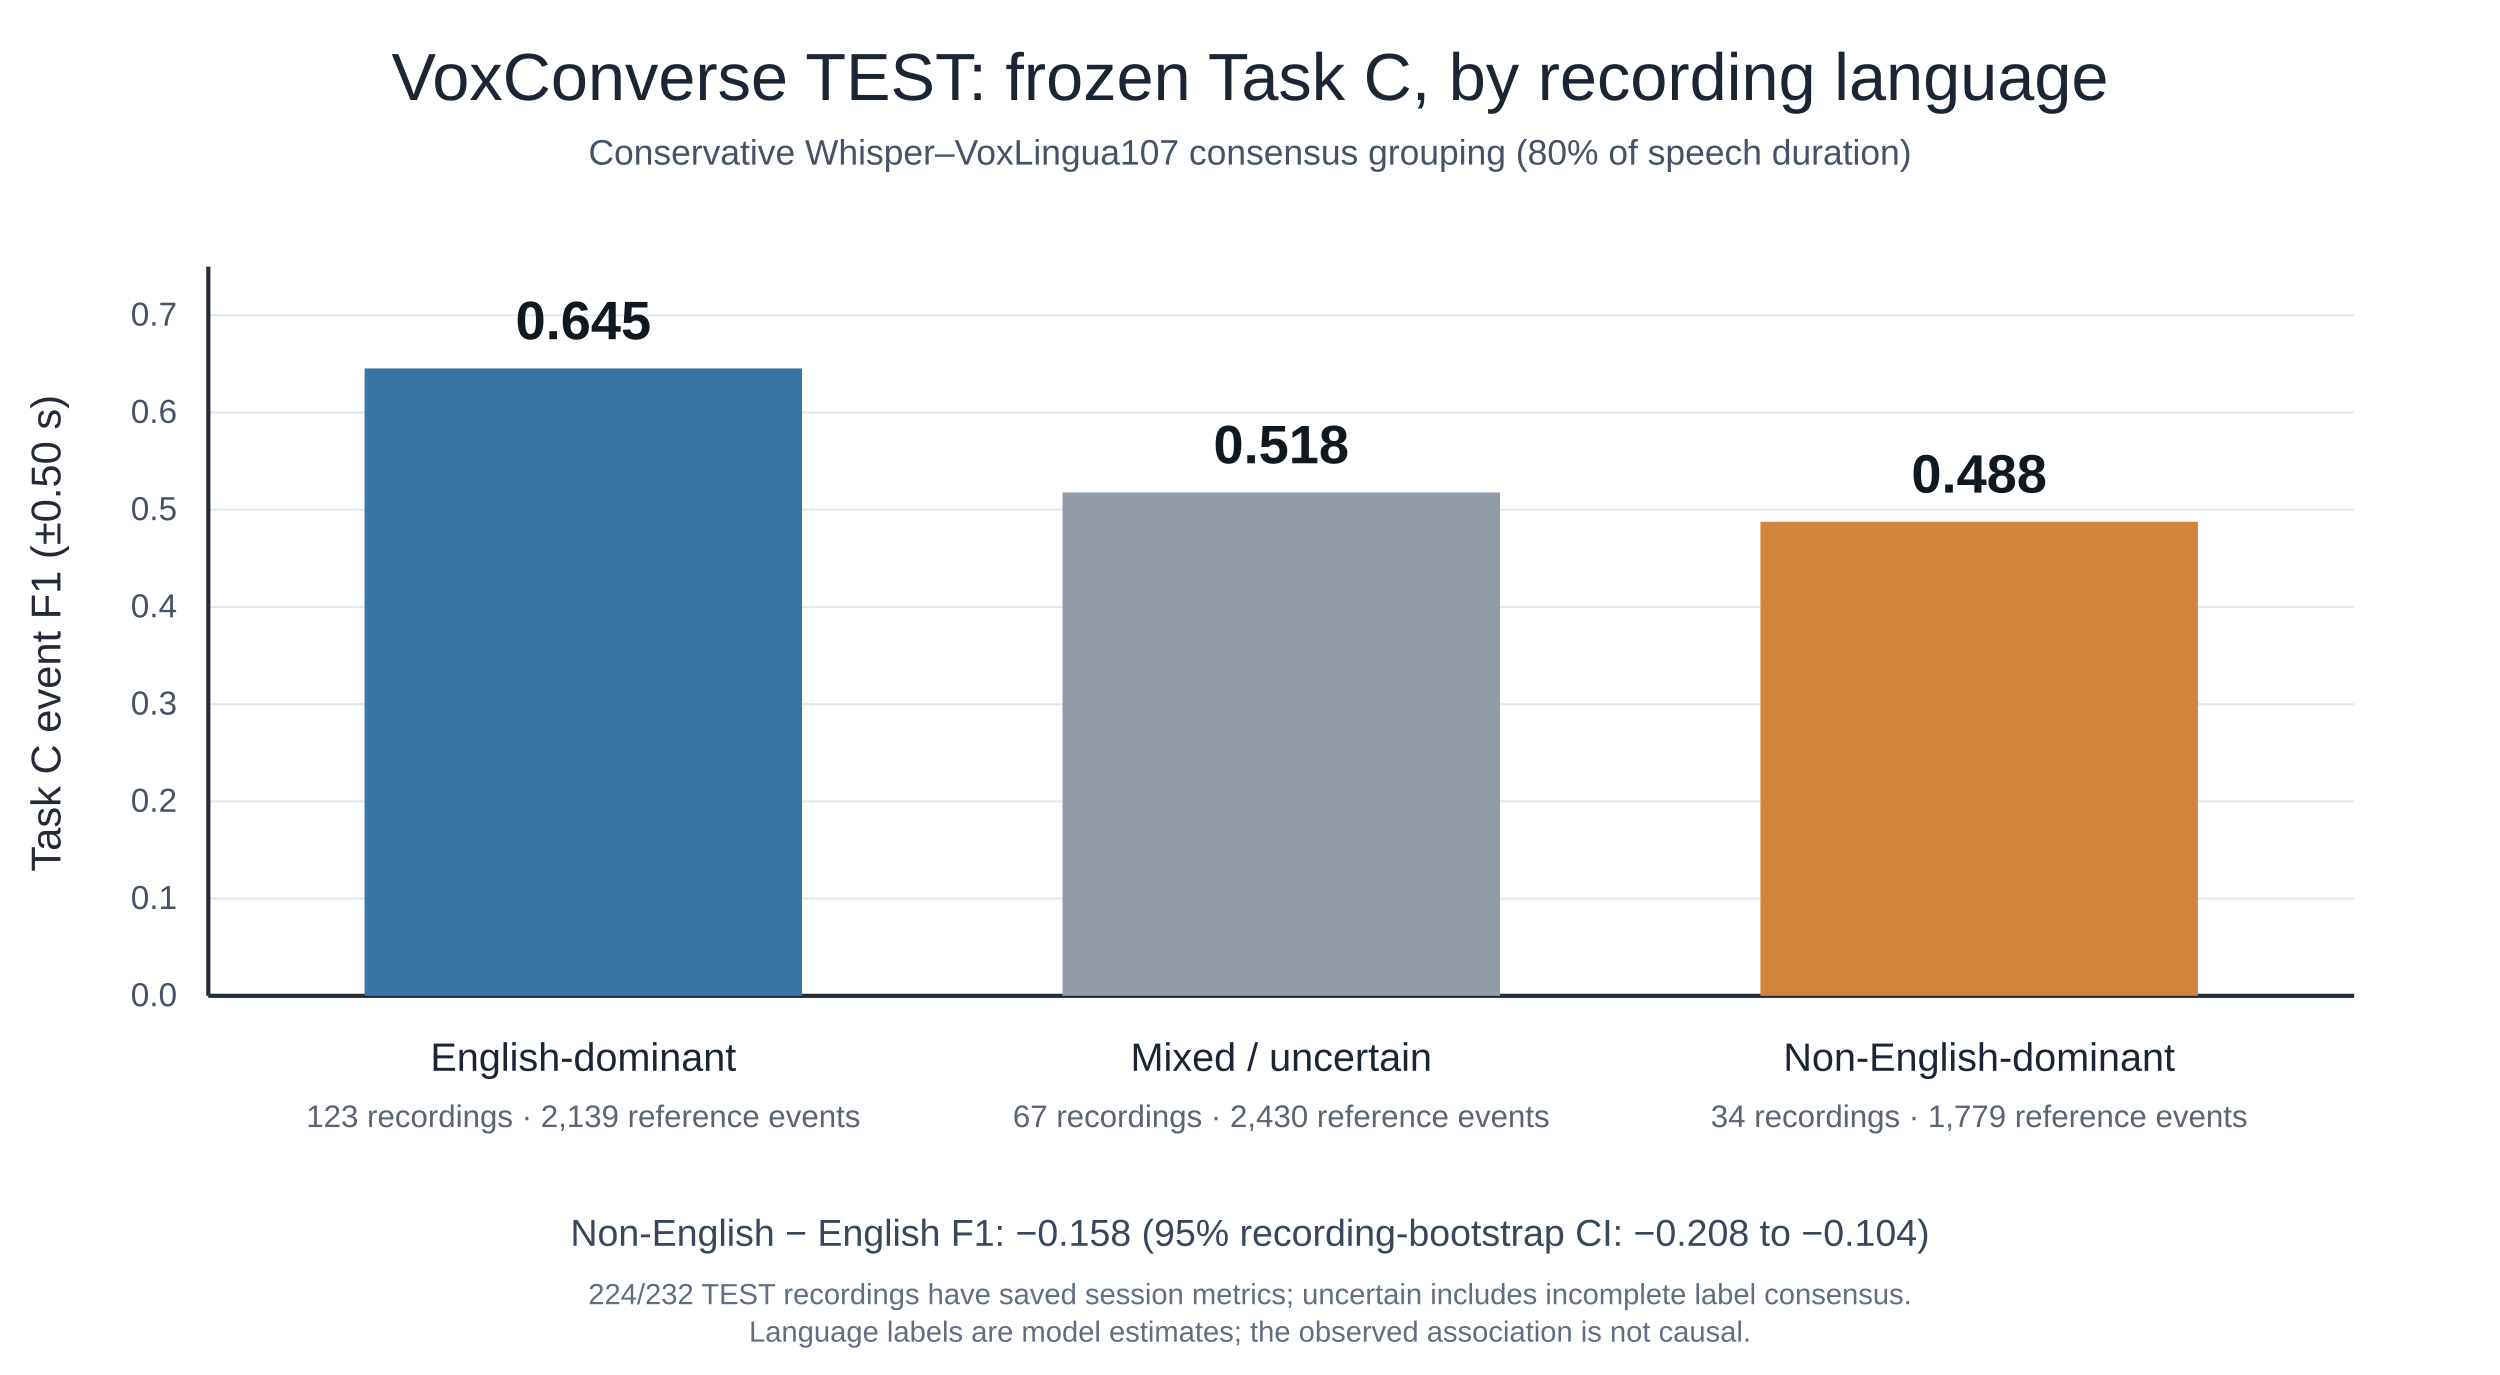
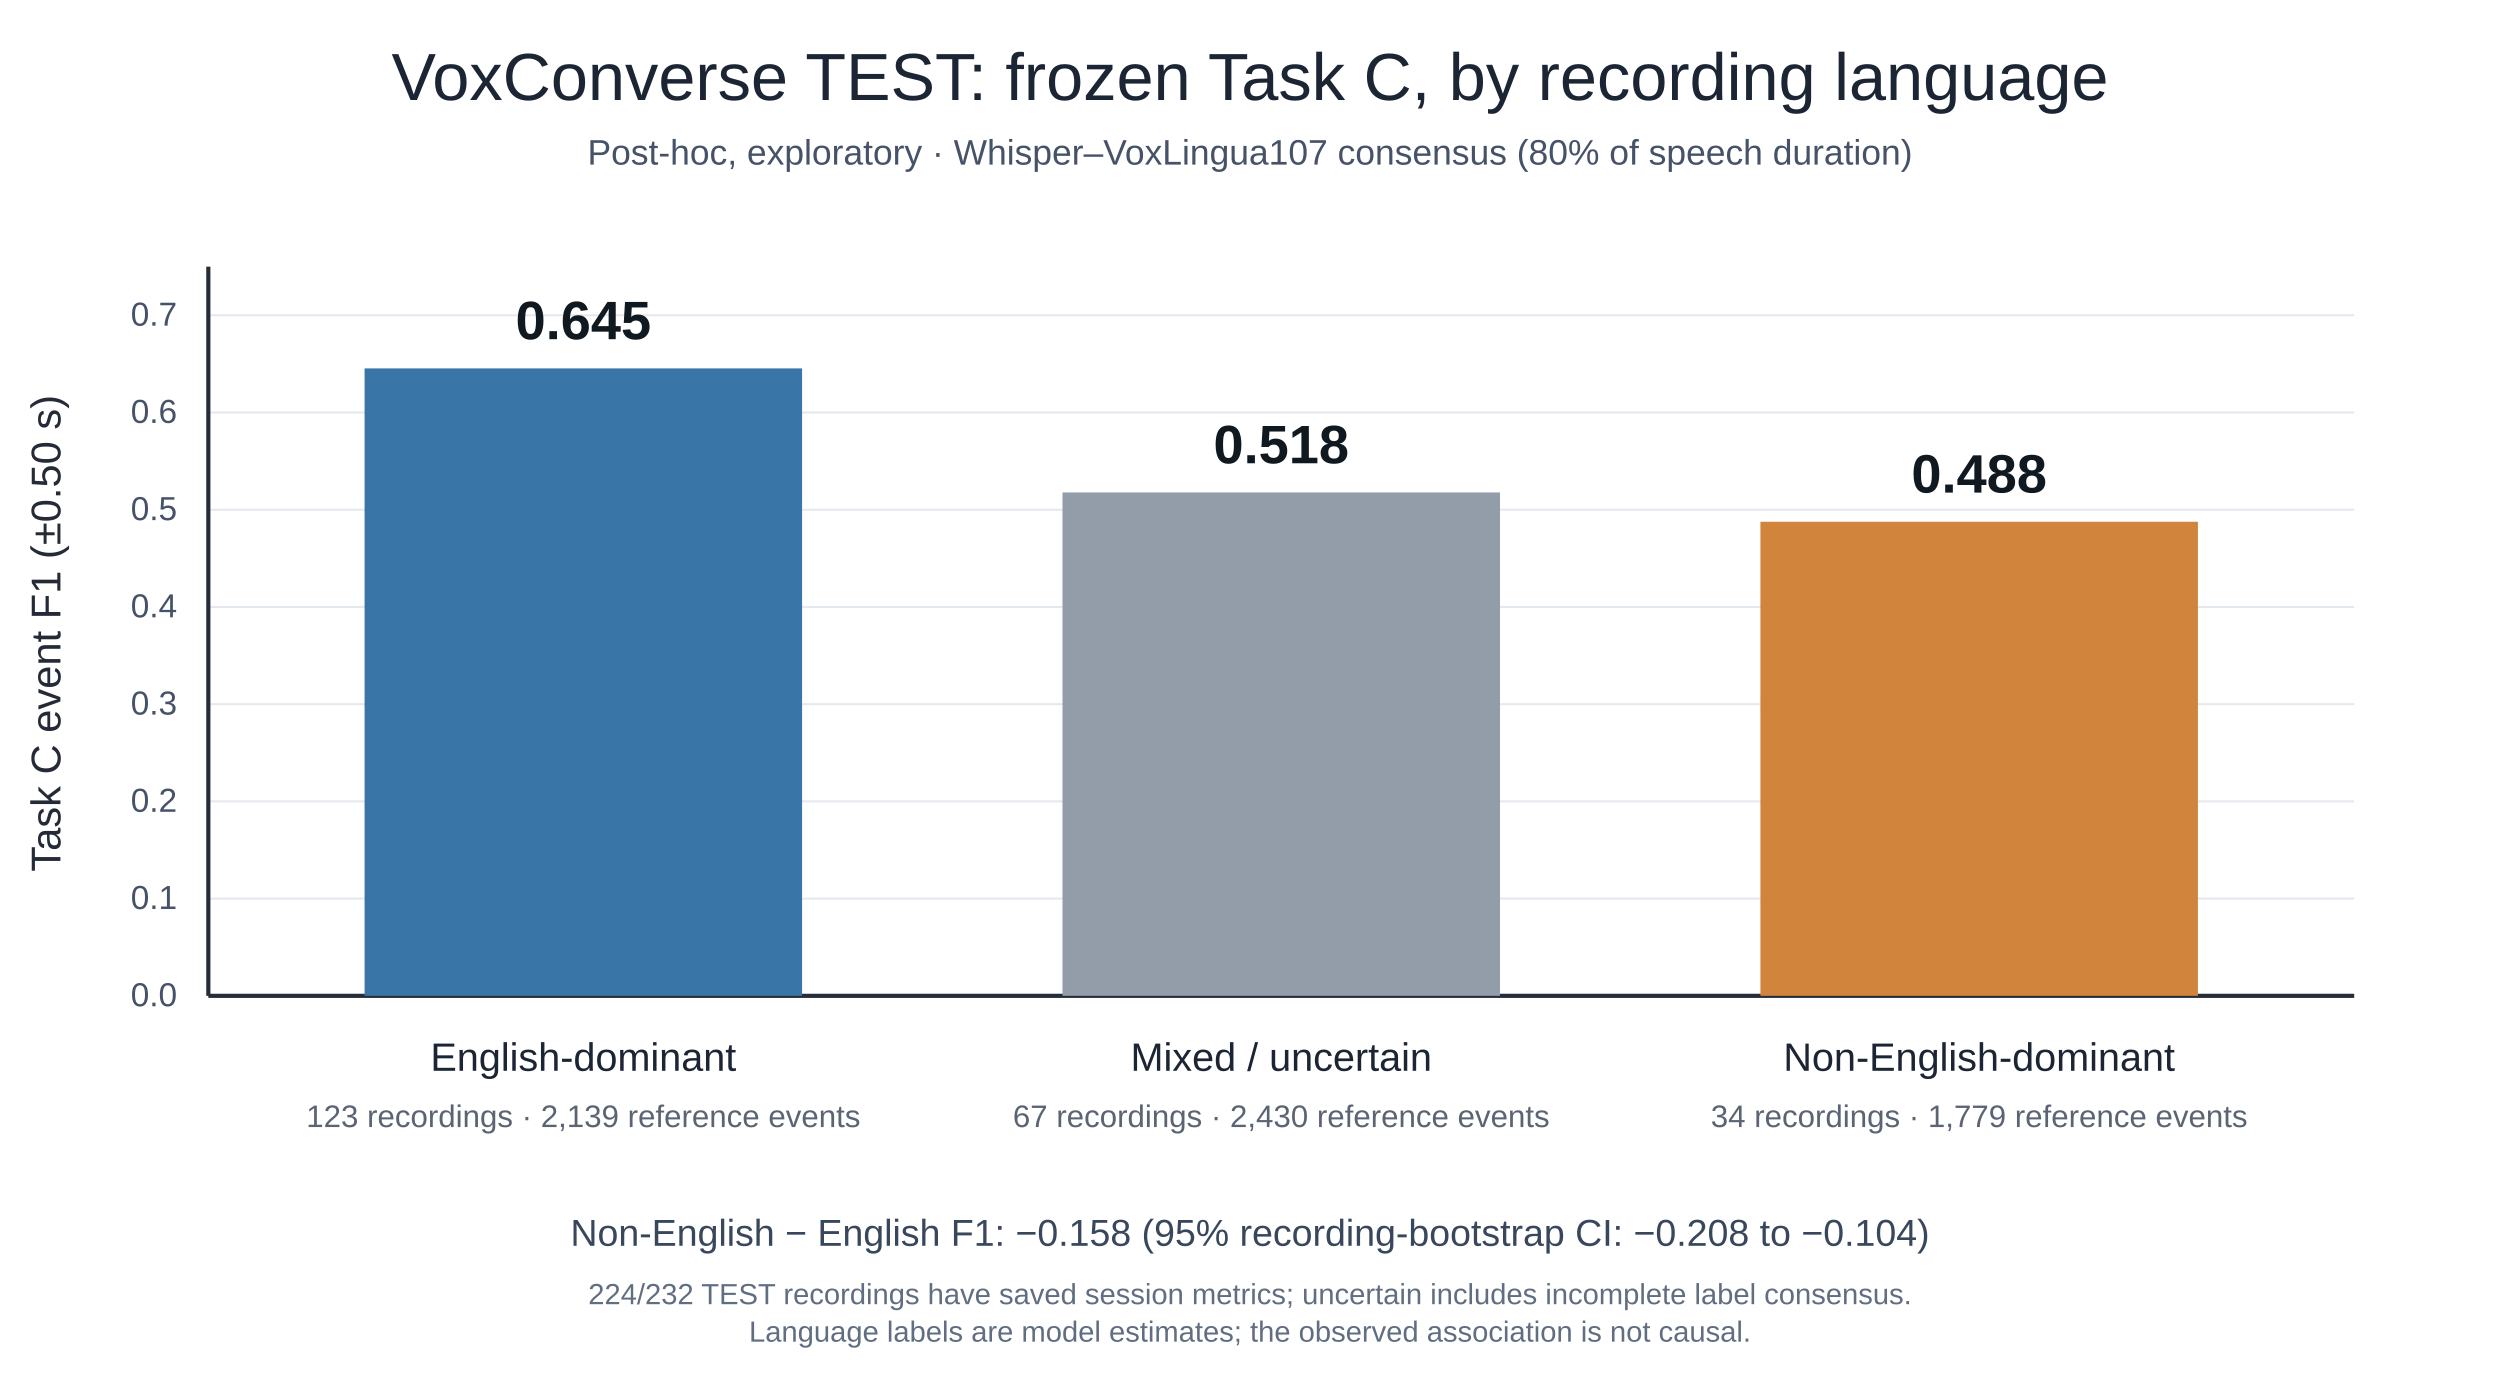
<svg xmlns="http://www.w3.org/2000/svg" width="1200" height="660" viewBox="0 0 1200 660" role="img" aria-labelledby="title desc">
  <rect x="0" y="0" width="1200" height="660" fill="#ffffff" />
  <text x="600" y="48" text-anchor="middle" font-family="Arial,Helvetica,sans-serif" font-size="32" font-weight="400" fill="#1c2534">VoxConverse TEST: frozen Task C, by recording language</text>
-   <text x="600" y="79" text-anchor="middle" font-family="Arial,Helvetica,sans-serif" font-size="17" font-weight="400" fill="#465268">Conservative Whisper–VoxLingua107 consensus grouping (80% of speech duration)</text>
+   <text x="600" y="79" text-anchor="middle" font-family="Arial,Helvetica,sans-serif" font-size="17" font-weight="400" fill="#465268">Post-hoc, exploratory · Whisper–VoxLingua107 consensus (80% of speech duration)</text>
  <line x1="100" y1="478" x2="1130" y2="478" stroke="#e3e9ee" stroke-width="1" />
  <text x="85" y="483" text-anchor="end" font-family="Arial,Helvetica,sans-serif" font-size="16" font-weight="400" fill="#465268">0.0</text>
  <line x1="100" y1="431.333" x2="1130" y2="431.333" stroke="#e3e9ee" stroke-width="1" />
  <text x="85" y="436.333" text-anchor="end" font-family="Arial,Helvetica,sans-serif" font-size="16" font-weight="400" fill="#465268">0.1</text>
  <line x1="100" y1="384.667" x2="1130" y2="384.667" stroke="#e3e9ee" stroke-width="1" />
  <text x="85" y="389.667" text-anchor="end" font-family="Arial,Helvetica,sans-serif" font-size="16" font-weight="400" fill="#465268">0.2</text>
  <line x1="100" y1="338" x2="1130" y2="338" stroke="#e3e9ee" stroke-width="1" />
  <text x="85" y="343" text-anchor="end" font-family="Arial,Helvetica,sans-serif" font-size="16" font-weight="400" fill="#465268">0.3</text>
  <line x1="100" y1="291.333" x2="1130" y2="291.333" stroke="#e3e9ee" stroke-width="1" />
  <text x="85" y="296.333" text-anchor="end" font-family="Arial,Helvetica,sans-serif" font-size="16" font-weight="400" fill="#465268">0.4</text>
  <line x1="100" y1="244.667" x2="1130" y2="244.667" stroke="#e3e9ee" stroke-width="1" />
  <text x="85" y="249.667" text-anchor="end" font-family="Arial,Helvetica,sans-serif" font-size="16" font-weight="400" fill="#465268">0.5</text>
  <line x1="100" y1="198" x2="1130" y2="198" stroke="#e3e9ee" stroke-width="1" />
  <text x="85" y="203" text-anchor="end" font-family="Arial,Helvetica,sans-serif" font-size="16" font-weight="400" fill="#465268">0.6</text>
  <line x1="100" y1="151.333" x2="1130" y2="151.333" stroke="#e3e9ee" stroke-width="1" />
  <text x="85" y="156.333" text-anchor="end" font-family="Arial,Helvetica,sans-serif" font-size="16" font-weight="400" fill="#465268">0.7</text>
  <line x1="100" y1="128" x2="100" y2="478" stroke="#252d39" stroke-width="2" />
  <line x1="100" y1="478" x2="1130" y2="478" stroke="#252d39" stroke-width="2" />
  <text x="29" y="304" font-family="Arial,Helvetica,sans-serif" font-size="20" text-anchor="middle" transform="rotate(-90 29 304)" fill="#242b37">Task C event F1 (±0.50 s)</text>
  <rect x="175" y="176.829" width="210" height="301.171" fill="#3975a7" />
  <text x="280" y="162.829" text-anchor="middle" font-family="Arial,Helvetica,sans-serif" font-size="26" font-weight="700" fill="#101820">0.645</text>
  <text x="280" y="514" text-anchor="middle" font-family="Arial,Helvetica,sans-serif" font-size="19" font-weight="400" fill="#1c2534">English-dominant</text>
  <text x="280" y="541" text-anchor="middle" font-family="Arial,Helvetica,sans-serif" font-size="15" font-weight="400" fill="#5b6472">123 recordings · 2,139 reference events</text>
  <rect x="510" y="236.372" width="210" height="241.628" fill="#939da9" />
  <text x="615" y="222.372" text-anchor="middle" font-family="Arial,Helvetica,sans-serif" font-size="26" font-weight="700" fill="#101820">0.518</text>
  <text x="615" y="514" text-anchor="middle" font-family="Arial,Helvetica,sans-serif" font-size="19" font-weight="400" fill="#1c2534">Mixed / uncertain</text>
  <text x="615" y="541" text-anchor="middle" font-family="Arial,Helvetica,sans-serif" font-size="15" font-weight="400" fill="#5b6472">67 recordings · 2,430 reference events</text>
  <rect x="845" y="250.434" width="210" height="227.566" fill="#d0843c" />
  <text x="950" y="236.434" text-anchor="middle" font-family="Arial,Helvetica,sans-serif" font-size="26" font-weight="700" fill="#101820">0.488</text>
  <text x="950" y="514" text-anchor="middle" font-family="Arial,Helvetica,sans-serif" font-size="19" font-weight="400" fill="#1c2534">Non-English-dominant</text>
  <text x="950" y="541" text-anchor="middle" font-family="Arial,Helvetica,sans-serif" font-size="15" font-weight="400" fill="#5b6472">34 recordings · 1,779 reference events</text>
  <text x="600" y="598" text-anchor="middle" font-family="Arial,Helvetica,sans-serif" font-size="18" font-weight="400" fill="#39475d">Non-English − English F1: −0.158 (95% recording-bootstrap CI: −0.208 to −0.104)</text>
  <text x="600" y="626" text-anchor="middle" font-family="Arial,Helvetica,sans-serif" font-size="14" font-weight="400" fill="#616e81">224/232 TEST recordings have saved session metrics; uncertain includes incomplete label consensus.</text>
  <text x="600" y="644" text-anchor="middle" font-family="Arial,Helvetica,sans-serif" font-size="14" font-weight="400" fill="#616e81">Language labels are model estimates; the observed association is not causal.</text>
</svg>
